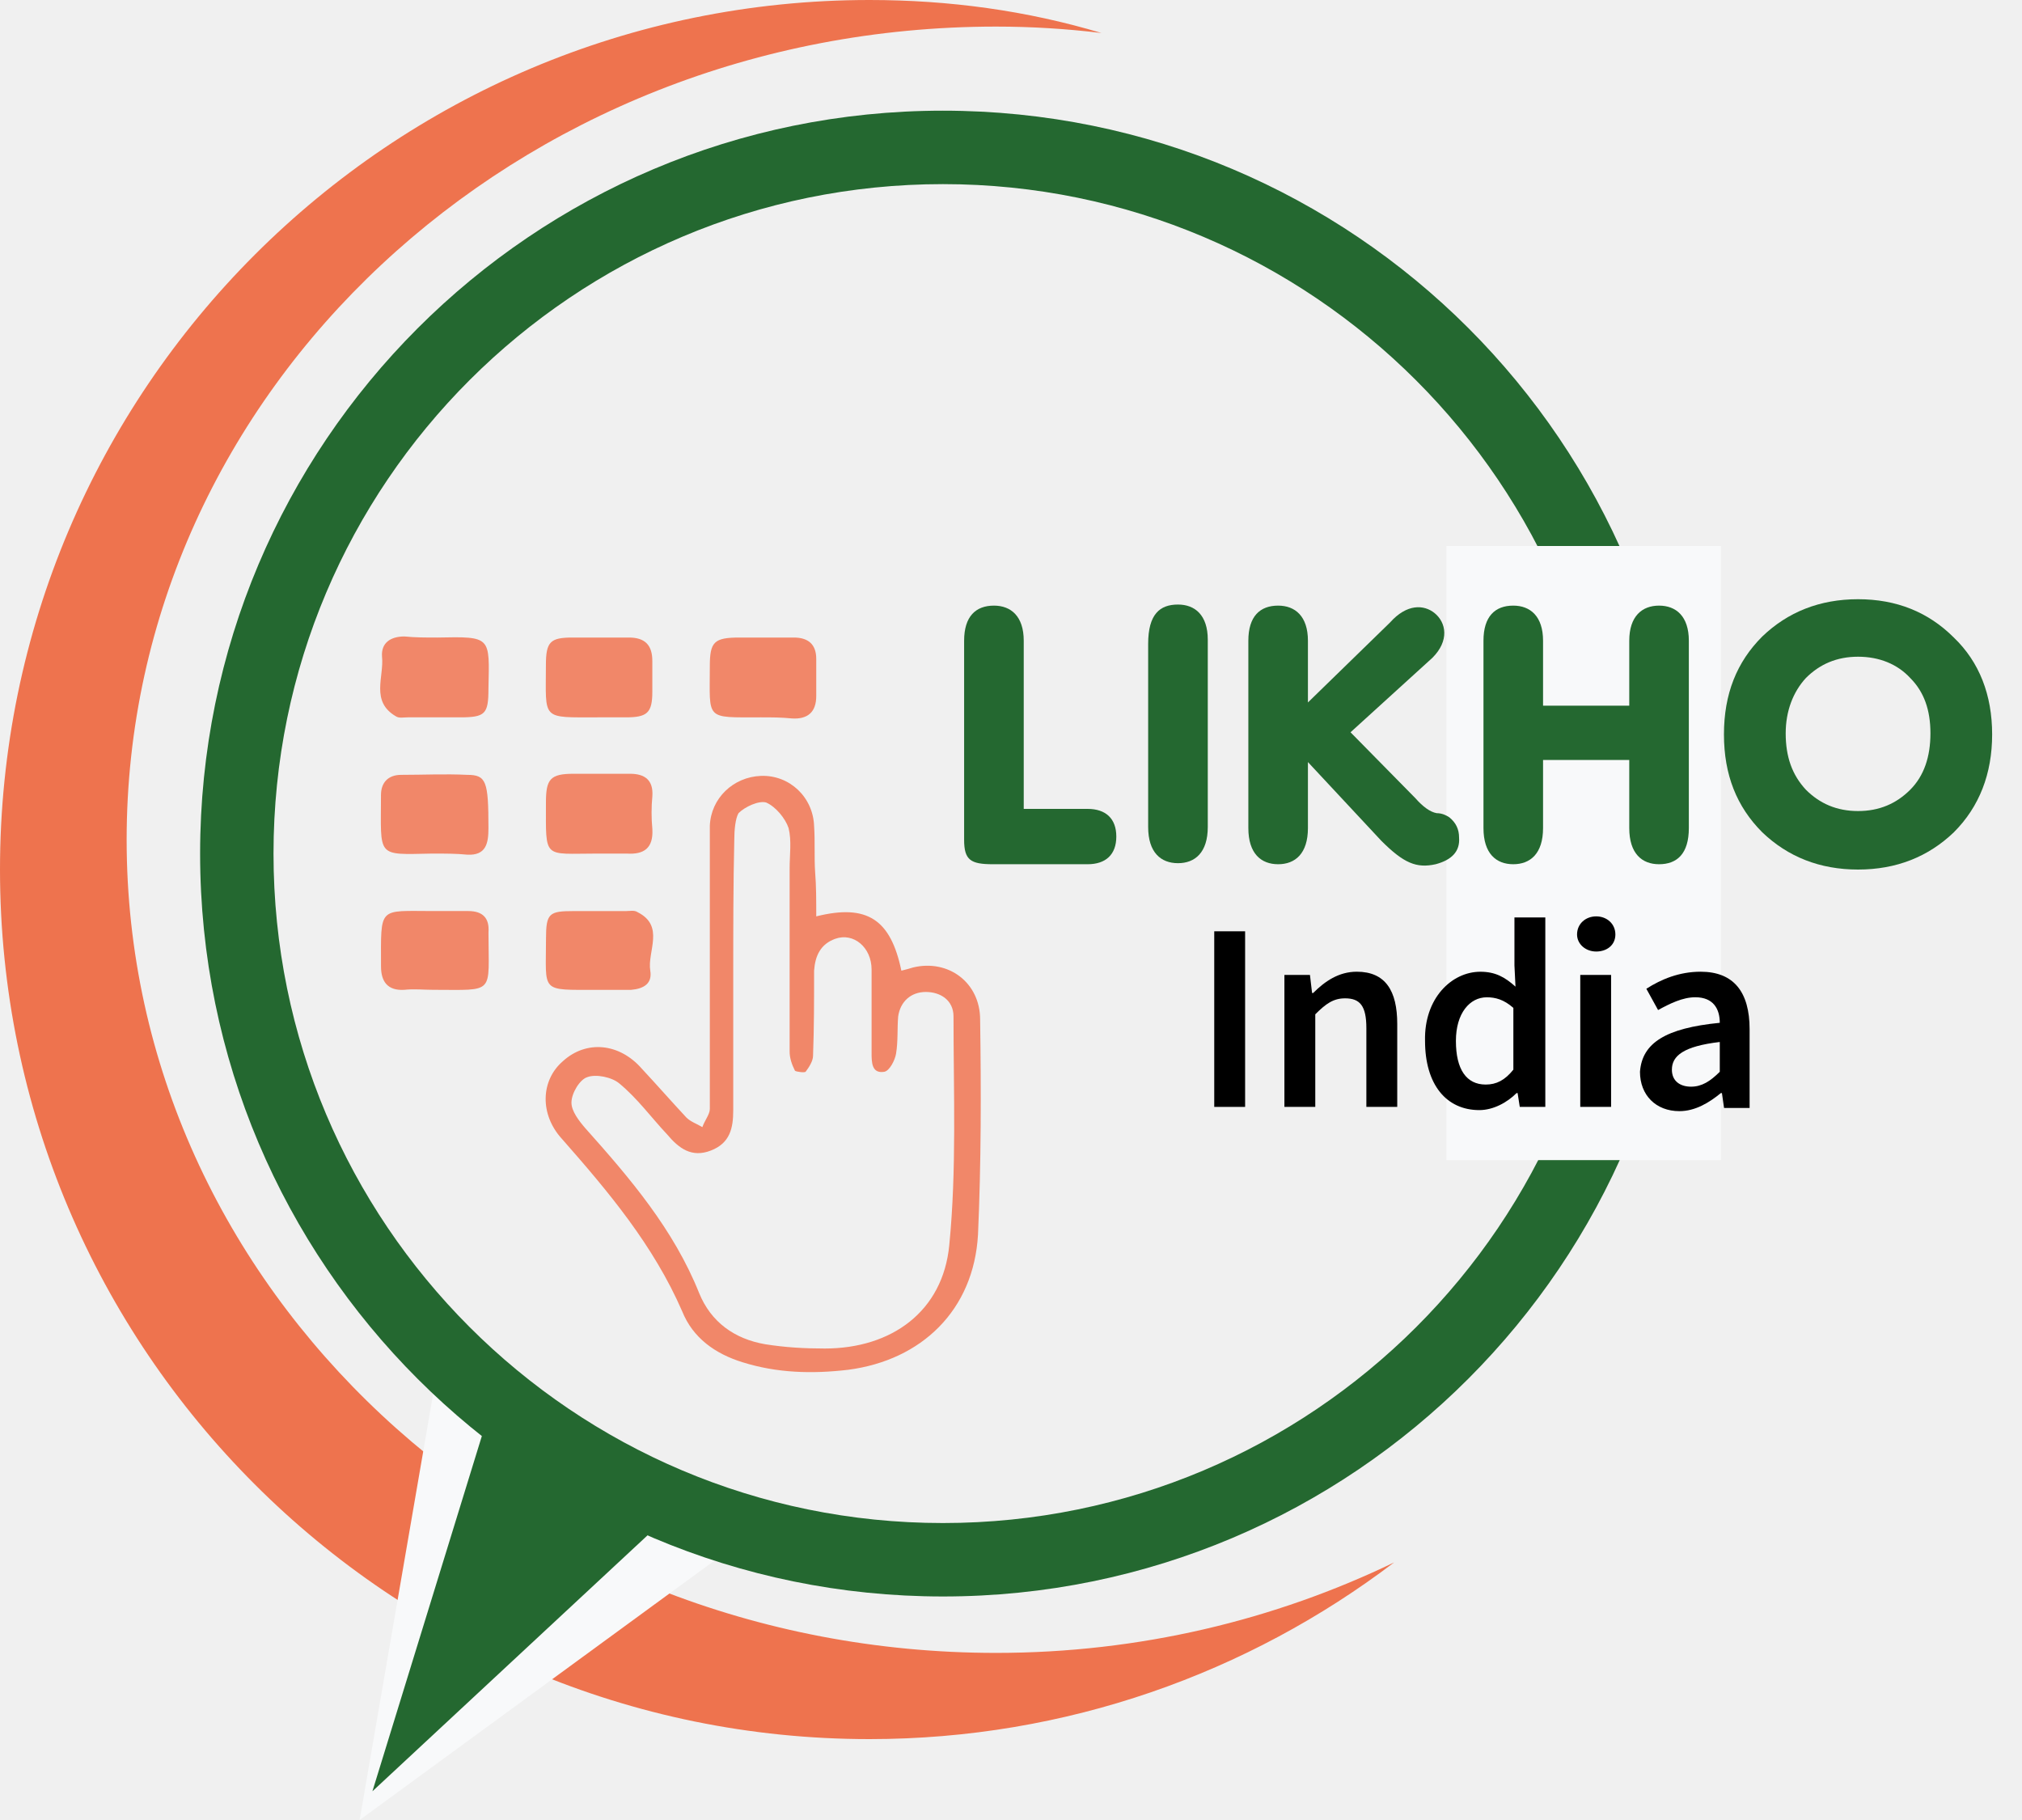
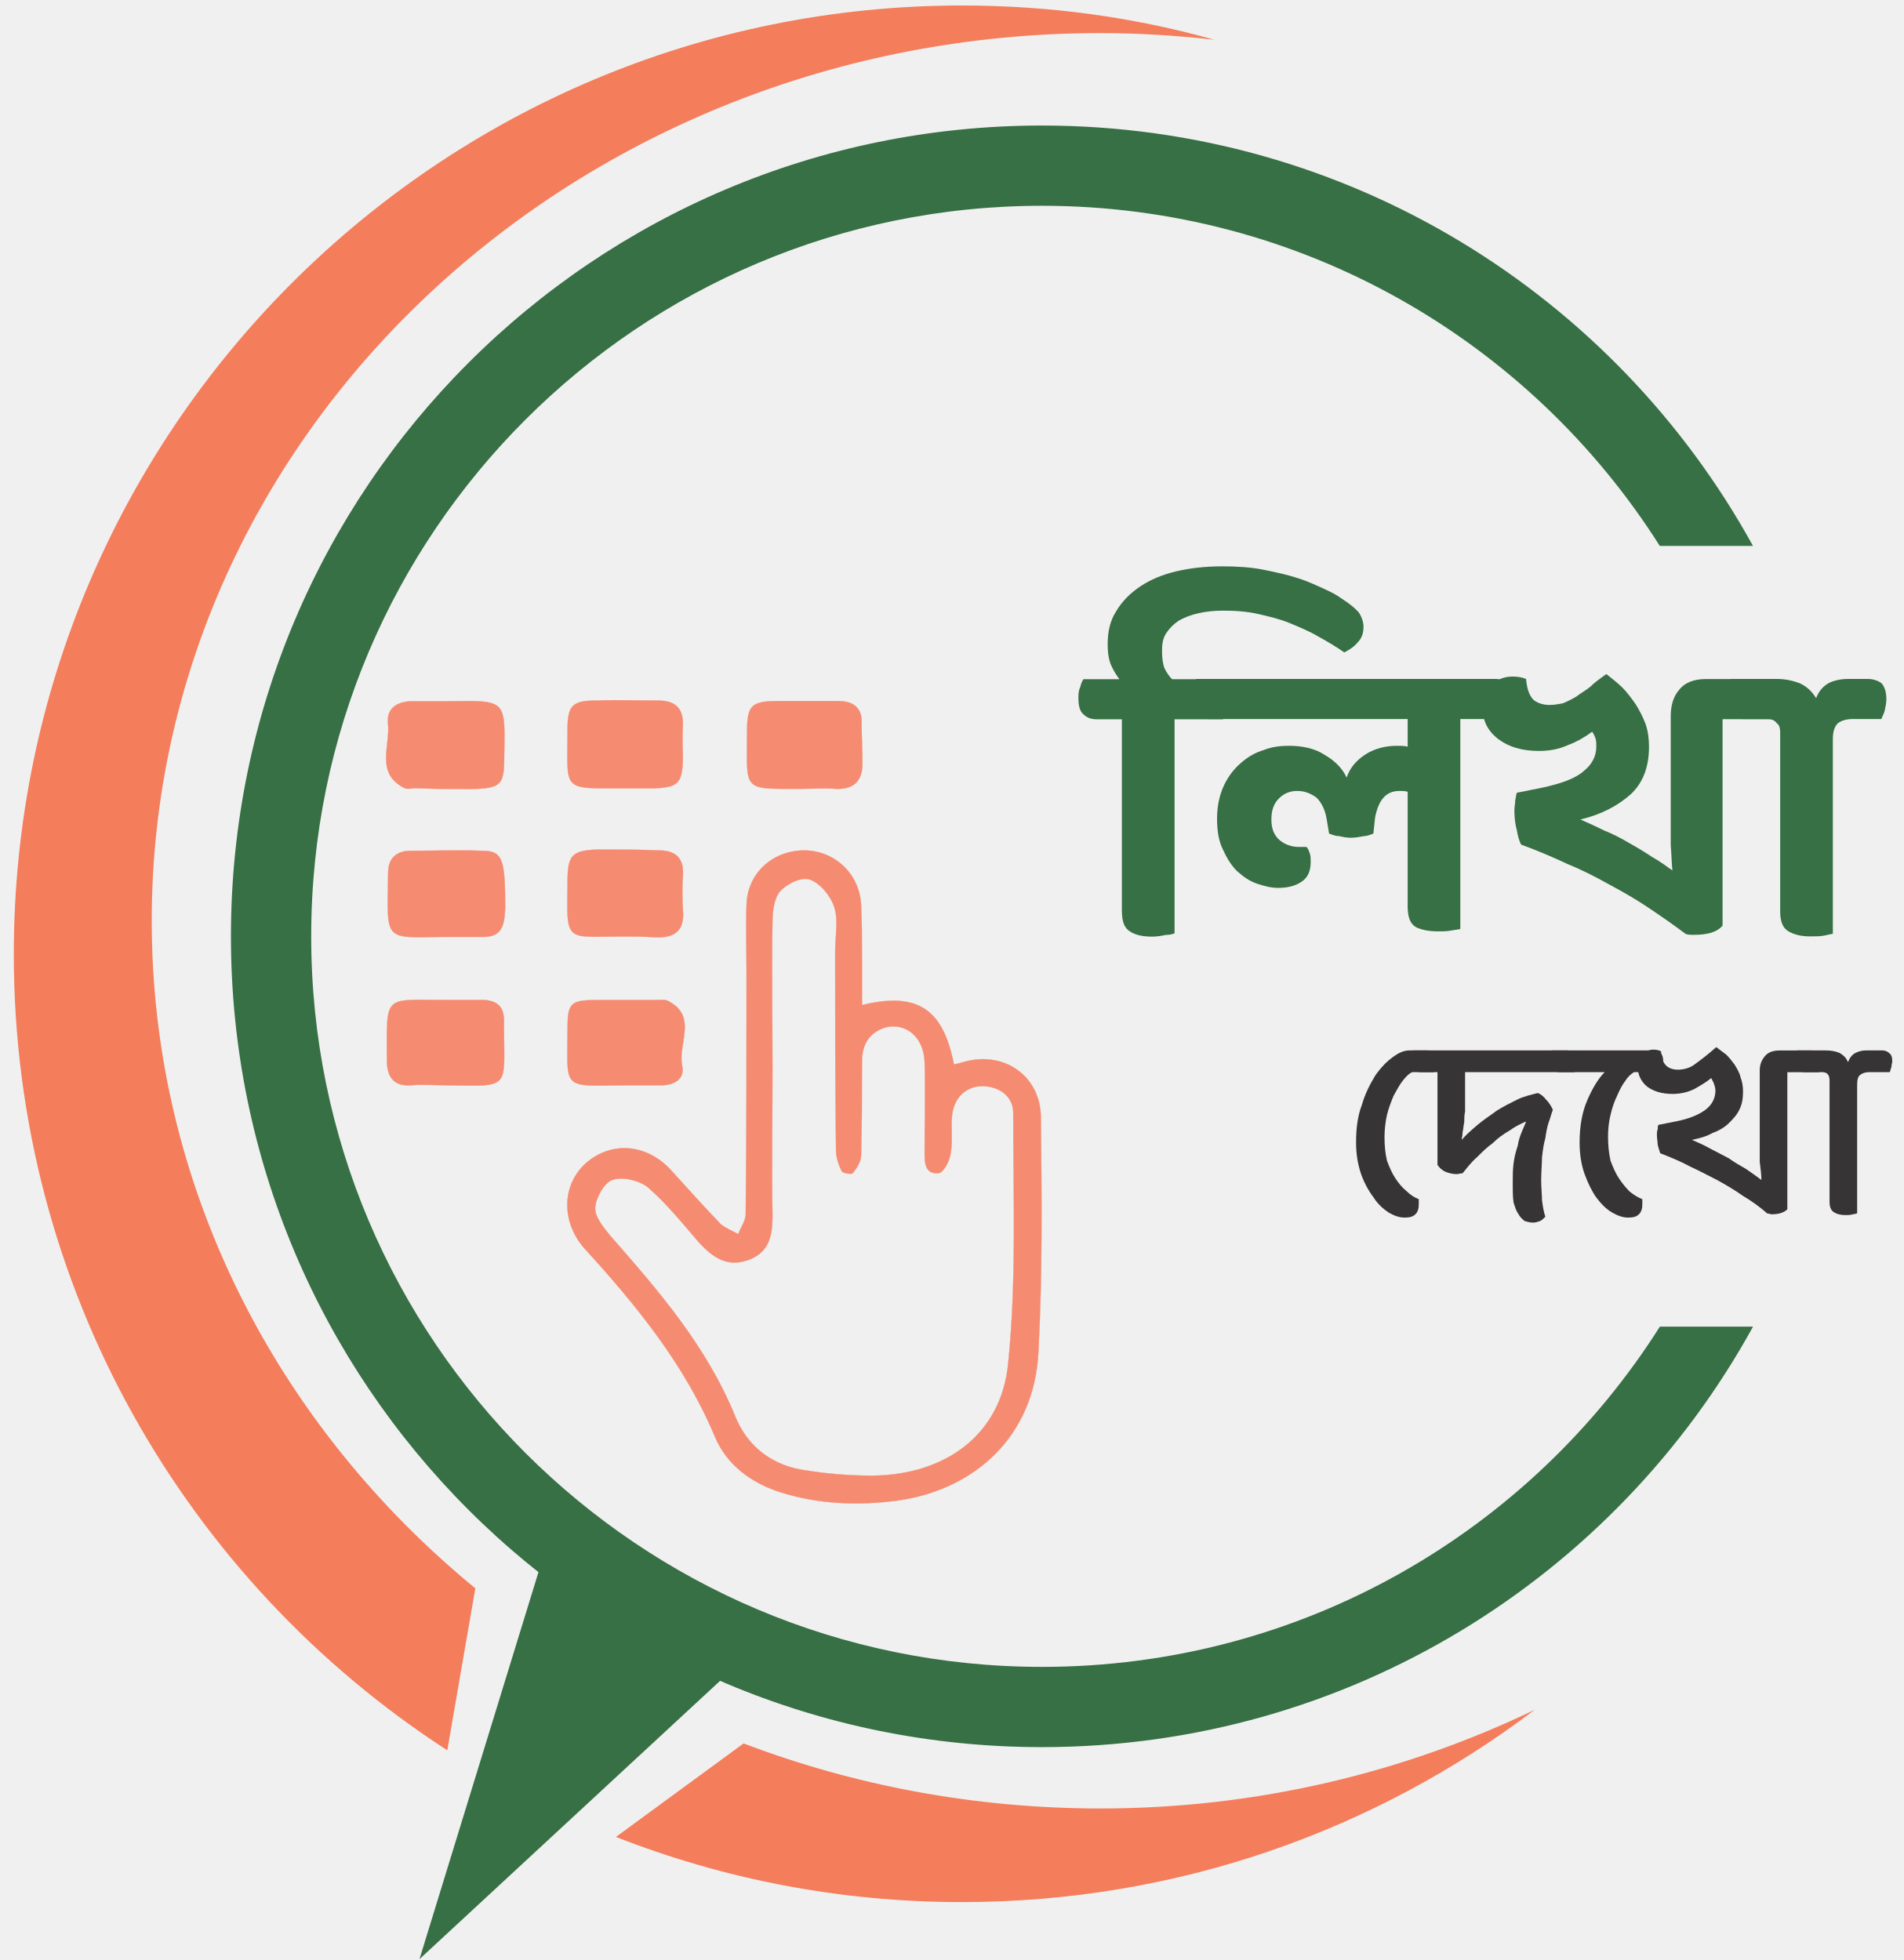
- <svg xmlns="http://www.w3.org/2000/svg" width="60" height="54" viewBox="0 0 60 54" fill="none">
-   <g clip-path="url(#clip0)">
-     <path fill-rule="evenodd" clip-rule="evenodd" d="M24.221 27.189C25.736 26.811 26.431 27.284 26.747 28.8C26.873 28.768 27 28.737 27.094 28.705C28.136 28.453 29.084 29.147 29.084 30.253C29.115 32.368 29.115 34.516 29.021 36.632C28.894 38.874 27.347 40.358 25.168 40.642C24.094 40.769 23.052 40.737 22.042 40.421C21.221 40.169 20.558 39.695 20.242 38.905C19.389 36.947 18.063 35.368 16.673 33.789C16.01 33.063 16.042 32.053 16.705 31.484C17.4 30.853 18.378 30.947 19.042 31.705C19.484 32.179 19.926 32.684 20.368 33.158C20.494 33.284 20.684 33.347 20.842 33.442C20.905 33.253 21.063 33.063 21.063 32.905C21.063 30.726 21.063 28.516 21.063 26.337C21.063 25.737 21.063 25.105 21.063 24.505C21.094 23.684 21.758 23.053 22.578 23.021C23.431 22.989 24.126 23.653 24.157 24.505C24.189 24.979 24.157 25.421 24.189 25.895C24.221 26.274 24.221 26.716 24.221 27.189ZM21.758 28.958C21.758 30.284 21.758 31.611 21.758 32.937C21.758 33.474 21.663 33.916 21.094 34.137C20.526 34.358 20.147 34.074 19.8 33.663C19.326 33.158 18.915 32.59 18.378 32.147C18.157 31.958 17.684 31.863 17.431 31.958C17.21 32.021 16.957 32.432 16.957 32.716C16.957 32.968 17.178 33.253 17.368 33.474C18.694 34.958 19.989 36.474 20.747 38.368C21.094 39.221 21.789 39.726 22.705 39.884C23.305 39.979 23.873 40.011 24.473 40.011C26.463 40.011 27.979 38.905 28.168 36.947C28.389 34.705 28.294 32.432 28.294 30.158C28.294 29.684 27.915 29.432 27.473 29.432C27.031 29.432 26.715 29.716 26.652 30.158C26.621 30.505 26.652 30.884 26.589 31.263C26.558 31.453 26.4 31.768 26.242 31.8C25.863 31.863 25.863 31.516 25.863 31.232C25.863 30.411 25.863 29.59 25.863 28.768C25.863 28.105 25.326 27.663 24.789 27.853C24.347 28.011 24.189 28.358 24.157 28.8C24.157 29.653 24.157 30.505 24.126 31.326C24.126 31.484 24 31.674 23.905 31.8C23.873 31.832 23.621 31.8 23.589 31.768C23.494 31.579 23.431 31.39 23.431 31.2C23.431 29.4 23.431 27.6 23.431 25.768C23.431 25.358 23.494 24.947 23.4 24.569C23.305 24.284 23.021 23.937 22.736 23.811C22.515 23.747 22.105 23.937 21.915 24.126C21.821 24.284 21.789 24.632 21.789 24.916C21.758 26.242 21.758 27.6 21.758 28.958Z" fill="#F18769" />
-     <path fill-rule="evenodd" clip-rule="evenodd" d="M12.979 18.916C14.589 18.884 14.526 18.884 14.494 20.432C14.494 21.189 14.4 21.284 13.642 21.284C13.136 21.284 12.6 21.284 12.094 21.284C11.968 21.284 11.842 21.316 11.747 21.253C10.989 20.811 11.4 20.084 11.336 19.484C11.305 19.074 11.589 18.884 12 18.884C12.316 18.916 12.631 18.916 12.979 18.916Z" fill="#F18769" />
-     <path fill-rule="evenodd" clip-rule="evenodd" d="M17.747 21.284C16.041 21.284 16.199 21.379 16.199 19.737C16.199 19.042 16.326 18.916 16.989 18.916C17.557 18.916 18.094 18.916 18.662 18.916C19.136 18.916 19.357 19.137 19.357 19.611C19.357 19.927 19.357 20.211 19.357 20.526C19.357 21.158 19.199 21.284 18.568 21.284C18.283 21.284 17.999 21.284 17.747 21.284Z" fill="#F18769" />
-     <path fill-rule="evenodd" clip-rule="evenodd" d="M22.578 21.284C20.905 21.284 21.063 21.379 21.063 19.769C21.063 19.042 21.189 18.916 21.947 18.916C22.484 18.916 23.02 18.916 23.557 18.916C23.968 18.916 24.221 19.105 24.221 19.548C24.221 19.927 24.221 20.274 24.221 20.653C24.221 21.127 23.968 21.348 23.494 21.316C23.178 21.284 22.894 21.284 22.578 21.284Z" fill="#F18769" />
-     <path fill-rule="evenodd" clip-rule="evenodd" d="M12.884 25.326C12.852 25.326 12.852 25.326 12.82 25.326C11.147 25.358 11.305 25.453 11.305 23.59C11.305 23.211 11.526 22.99 11.905 22.99C12.568 22.99 13.2 22.958 13.863 22.99C14.431 22.99 14.494 23.179 14.494 24.569C14.494 25.011 14.431 25.39 13.863 25.358C13.547 25.326 13.2 25.326 12.884 25.326Z" fill="#F18769" />
-     <path fill-rule="evenodd" clip-rule="evenodd" d="M12.853 29.368C12.569 29.368 12.285 29.337 12 29.368C11.495 29.4 11.306 29.116 11.306 28.674C11.306 26.873 11.211 27.031 12.853 27.031C13.2 27.031 13.548 27.031 13.895 27.031C14.337 27.031 14.527 27.252 14.495 27.663C14.495 29.526 14.716 29.368 12.853 29.368Z" fill="#F18769" />
-     <path fill-rule="evenodd" clip-rule="evenodd" d="M17.716 25.326C16.105 25.326 16.2 25.516 16.2 23.811C16.2 23.116 16.327 22.958 17.021 22.958C17.59 22.958 18.127 22.958 18.695 22.958C19.137 22.958 19.39 23.148 19.358 23.621C19.327 23.937 19.327 24.284 19.358 24.6C19.39 25.169 19.105 25.358 18.6 25.326C18.316 25.326 18 25.326 17.716 25.326Z" fill="#F18769" />
-     <path fill-rule="evenodd" clip-rule="evenodd" d="M17.717 29.369C16.012 29.369 16.202 29.463 16.202 27.853C16.202 27.095 16.296 27.032 17.023 27.032C17.528 27.032 18.065 27.032 18.57 27.032C18.696 27.032 18.823 27 18.917 27.063C19.738 27.474 19.202 28.232 19.296 28.8C19.36 29.179 19.107 29.337 18.728 29.369C18.412 29.369 18.065 29.369 17.717 29.369Z" fill="#F18769" />
-     <path d="M29.558 49.042C15.316 49.042 3.758 38.242 3.758 24.916C3.758 11.589 15.316 0.789 29.558 0.789C30.6 0.789 31.642 0.853 32.684 0.979C30.474 0.316 28.168 0 25.8 0C11.558 0 0 11.558 0 25.8C0 40.042 11.558 51.6 25.8 51.6C31.642 51.6 37.042 49.642 41.368 46.358C37.832 48.063 33.821 49.042 29.558 49.042Z" fill="#EE734E" />
-     <path d="M12.851 41.369L21.472 46.105L10.672 54L12.851 41.369Z" fill="#F8F9FA" />
-     <path d="M27.98 3.284C15.79 3.284 5.938 13.168 5.938 25.326C5.938 37.516 15.822 47.368 27.98 47.368C40.169 47.368 50.022 37.484 50.022 25.326C50.022 13.137 40.169 3.284 27.98 3.284ZM27.98 45.189C16.99 45.189 8.116 36.284 8.116 25.326C8.116 14.337 17.022 5.463 27.98 5.463C38.938 5.463 47.843 14.368 47.843 25.326C47.843 36.316 38.938 45.189 27.98 45.189Z" fill="#246830" />
-     <path d="M14.651 41.463L11.051 53.148L20.556 44.306L14.651 41.463Z" fill="#246830" />
-     <path d="M51.065 16.2H42.918V34.421H51.065V16.2Z" fill="#F8F9FA" />
-     <path d="M36.031 27.632H36.947V32.842H36.031V27.632Z" fill="black" />
-     <path d="M38.113 28.926H38.871L38.934 29.463H38.966C39.313 29.116 39.724 28.831 40.261 28.831C41.113 28.831 41.461 29.4 41.461 30.379V32.842H40.545V30.505C40.545 29.842 40.355 29.621 39.913 29.621C39.566 29.621 39.345 29.779 39.029 30.095V32.842H38.113V28.926Z" fill="black" />
-     <path d="M43.928 28.832C44.37 28.832 44.654 28.99 44.97 29.274L44.939 28.642V27.221H45.855V32.842H45.097L45.033 32.432H45.002C44.718 32.716 44.307 32.937 43.897 32.937C42.918 32.937 42.286 32.179 42.286 30.884C42.255 29.621 43.075 28.832 43.928 28.832ZM44.086 32.179C44.402 32.179 44.654 32.053 44.907 31.737V29.905C44.623 29.653 44.37 29.59 44.118 29.59C43.612 29.59 43.202 30.063 43.202 30.884C43.202 31.737 43.518 32.179 44.086 32.179Z" fill="black" />
-     <path d="M46.797 27.726C46.797 27.41 47.05 27.189 47.365 27.189C47.681 27.189 47.934 27.41 47.934 27.726C47.934 28.042 47.681 28.232 47.365 28.232C47.05 28.232 46.797 28.011 46.797 27.726ZM46.892 28.926H47.807V32.842H46.892V28.926Z" fill="black" />
-     <path d="M51.032 30.347C51.032 29.937 50.843 29.589 50.306 29.589C49.927 29.589 49.548 29.779 49.201 29.968L48.853 29.337C49.296 29.053 49.833 28.831 50.464 28.831C51.443 28.831 51.917 29.431 51.917 30.537V32.874H51.159L51.096 32.432H51.064C50.717 32.716 50.306 32.968 49.833 32.968C49.138 32.968 48.664 32.495 48.664 31.8C48.727 30.947 49.422 30.505 51.032 30.347ZM50.18 32.242C50.496 32.242 50.748 32.084 51.032 31.8V30.916C49.959 31.042 49.611 31.326 49.611 31.737C49.611 32.084 49.864 32.242 50.18 32.242Z" fill="black" />
-     <path d="M55.135 25.8C53.998 25.8 53.051 25.421 52.293 24.695C51.535 23.937 51.156 22.99 51.156 21.79C51.156 20.59 51.535 19.642 52.293 18.885C53.051 18.158 53.998 17.779 55.135 17.779C56.272 17.779 57.219 18.158 57.977 18.916C58.735 19.642 59.114 20.621 59.114 21.79C59.114 22.958 58.735 23.937 57.977 24.695C57.219 25.421 56.272 25.8 55.135 25.8ZM55.135 24.064C55.767 24.064 56.272 23.843 56.683 23.432C57.093 23.021 57.283 22.453 57.283 21.758C57.283 21.064 57.093 20.527 56.683 20.116C56.304 19.706 55.767 19.485 55.135 19.485C54.504 19.485 53.998 19.706 53.588 20.116C53.209 20.527 52.988 21.095 52.988 21.758C52.988 22.453 53.177 22.99 53.588 23.432C53.998 23.843 54.504 24.064 55.135 24.064Z" fill="#246830" />
-     <path d="M30.378 24H32.273C32.809 24 33.125 24.285 33.125 24.821C33.125 25.358 32.809 25.642 32.273 25.642H29.462C28.799 25.642 28.609 25.516 28.609 24.916V19.011C28.609 18.285 28.957 17.969 29.494 17.969C29.999 17.969 30.378 18.285 30.378 19.011V24Z" fill="#246830" />
-     <path d="M34.955 17.937C35.46 17.937 35.839 18.253 35.839 18.979V24.537C35.839 25.295 35.46 25.611 34.955 25.611C34.449 25.611 34.07 25.295 34.07 24.537V19.105C34.07 18.221 34.418 17.937 34.955 17.937Z" fill="#246830" />
-     <path d="M38.811 22.611V24.569C38.811 25.327 38.432 25.642 37.927 25.642C37.422 25.642 37.043 25.327 37.043 24.569V19.011C37.043 18.285 37.39 17.969 37.927 17.969C38.432 17.969 38.811 18.285 38.811 19.011V20.842L41.243 18.474C41.748 17.906 42.254 17.937 42.569 18.19C42.917 18.474 43.011 19.011 42.506 19.516L40.075 21.727L42.001 23.684C42.222 23.937 42.443 24.095 42.632 24.127C42.79 24.127 42.917 24.19 43.011 24.253C43.201 24.411 43.296 24.6 43.296 24.853C43.327 25.264 43.075 25.516 42.601 25.642C42.032 25.769 41.654 25.611 40.99 24.948L38.811 22.611Z" fill="#246830" />
-     <path d="M45.788 22.548V24.569C45.788 25.327 45.409 25.642 44.904 25.642C44.398 25.642 44.02 25.327 44.02 24.569V19.011C44.02 18.285 44.367 17.969 44.904 17.969C45.409 17.969 45.788 18.285 45.788 19.011V20.937H48.346V19.011C48.346 18.285 48.725 17.969 49.23 17.969C49.735 17.969 50.114 18.285 50.114 19.011V24.569C50.114 25.327 49.767 25.642 49.23 25.642C48.725 25.642 48.346 25.327 48.346 24.569V22.548H45.788Z" fill="#246830" />
-   </g>
-   <defs>
-     <clipPath id="clip0">
-       <rect width="59.147" height="54" fill="white" />
-     </clipPath>
-   </defs>
+ <svg xmlns="http://www.w3.org/2000/svg" width="100" height="103" viewBox="0 0 100 103" fill="none">
+   <path fill-rule="evenodd" clip-rule="evenodd" d="M40.585 56.2C40.585 58.748 40.541 61.34 40.585 63.887C40.585 64.941 40.409 65.82 39.311 66.215C38.213 66.611 37.466 66.083 36.763 65.337C35.885 64.326 35.05 63.272 34.04 62.394C33.6 62.042 32.722 61.823 32.195 61.998C31.756 62.13 31.316 62.921 31.272 63.448C31.228 63.931 31.712 64.502 32.063 64.941C34.611 67.841 37.114 70.74 38.608 74.385C39.267 76.055 40.629 77.065 42.429 77.284C43.528 77.46 44.714 77.548 45.856 77.548C49.677 77.504 52.62 75.396 52.972 71.618C53.411 67.269 53.235 62.877 53.235 58.484C53.235 57.606 52.489 57.079 51.61 57.079C50.775 57.079 50.16 57.65 50.029 58.528C49.941 59.187 50.073 59.934 49.941 60.637C49.897 60.988 49.589 61.603 49.326 61.647C48.579 61.735 48.579 61.076 48.579 60.549C48.579 58.968 48.623 57.386 48.579 55.805C48.535 54.487 47.569 53.696 46.471 54.004C45.592 54.311 45.285 54.97 45.285 55.805C45.285 57.474 45.285 59.099 45.241 60.724C45.241 61.032 45.021 61.383 44.801 61.647C44.758 61.735 44.274 61.647 44.23 61.559C44.055 61.208 43.923 60.812 43.923 60.461C43.879 56.947 43.879 53.477 43.879 50.007C43.879 49.216 44.055 48.381 43.835 47.678C43.659 47.108 43.088 46.405 42.561 46.229C42.122 46.053 41.331 46.449 40.98 46.844C40.672 47.195 40.585 47.898 40.585 48.425C40.541 51.017 40.585 53.608 40.585 56.2ZM45.285 52.818C48.184 52.115 49.545 52.993 50.117 55.937C50.38 55.893 50.6 55.805 50.819 55.761C52.84 55.278 54.685 56.596 54.685 58.748C54.729 62.877 54.773 67.006 54.553 71.091C54.333 75.396 51.303 78.295 47.086 78.866C45.021 79.129 43.001 79.042 41.024 78.427C39.486 77.943 38.169 76.977 37.554 75.484C35.972 71.706 33.425 68.587 30.701 65.6C29.471 64.195 29.515 62.262 30.789 61.12C32.151 59.934 34.04 60.109 35.313 61.559C36.148 62.481 36.983 63.404 37.861 64.326C38.125 64.546 38.476 64.678 38.784 64.853C38.915 64.502 39.179 64.151 39.179 63.799C39.223 59.582 39.223 55.322 39.223 51.105C39.223 49.919 39.179 48.733 39.223 47.547C39.267 45.922 40.541 44.736 42.166 44.692C43.791 44.648 45.153 45.878 45.241 47.547C45.285 48.425 45.285 49.304 45.285 50.182C45.285 51.061 45.285 51.895 45.285 52.818Z" fill="#F58B71" />
+   <path fill-rule="evenodd" clip-rule="evenodd" d="M40.585 56.2C40.585 58.748 40.541 61.34 40.585 63.887C40.585 64.941 40.409 65.82 39.311 66.215C38.213 66.611 37.466 66.083 36.763 65.337C35.885 64.326 35.05 63.272 34.04 62.394C33.6 62.042 32.722 61.823 32.195 61.998C31.756 62.13 31.316 62.921 31.272 63.448C31.228 63.931 31.712 64.502 32.063 64.941C34.611 67.841 37.114 70.74 38.608 74.385C39.267 76.055 40.629 77.065 42.429 77.284C43.528 77.46 44.714 77.548 45.856 77.548C49.677 77.504 52.62 75.396 52.972 71.618C53.411 67.269 53.235 62.877 53.235 58.484C53.235 57.606 52.489 57.079 51.61 57.079C50.775 57.079 50.16 57.65 50.029 58.528C49.941 59.187 50.073 59.934 49.941 60.637C49.897 60.988 49.589 61.603 49.326 61.647C48.579 61.735 48.579 61.076 48.579 60.549C48.579 58.968 48.623 57.386 48.579 55.805C48.535 54.487 47.569 53.696 46.471 54.004C45.592 54.311 45.285 54.97 45.285 55.805C45.285 57.474 45.285 59.099 45.241 60.724C45.241 61.032 45.021 61.383 44.801 61.647C44.758 61.735 44.274 61.647 44.23 61.559C44.055 61.208 43.923 60.812 43.923 60.461C43.879 56.947 43.879 53.477 43.879 50.007C43.879 49.216 44.055 48.381 43.835 47.678C43.659 47.108 43.088 46.405 42.561 46.229C42.122 46.053 41.331 46.449 40.98 46.844C40.672 47.195 40.585 47.898 40.585 48.425C40.541 51.017 40.585 53.608 40.585 56.2ZM45.285 52.818C48.184 52.115 49.545 52.993 50.117 55.937C50.38 55.893 50.6 55.805 50.819 55.761C52.84 55.278 54.685 56.596 54.685 58.748C54.729 62.877 54.773 67.006 54.553 71.091C54.333 75.396 51.303 78.295 47.086 78.866C45.021 79.129 43.001 79.042 41.024 78.427C39.486 77.943 38.169 76.977 37.554 75.484C35.972 71.706 33.425 68.587 30.701 65.6C29.471 64.195 29.515 62.262 30.789 61.12C32.151 59.934 34.04 60.109 35.313 61.559C36.148 62.481 36.983 63.404 37.861 64.326C38.125 64.546 38.476 64.678 38.784 64.853C38.915 64.502 39.179 64.151 39.179 63.799C39.223 59.582 39.223 55.322 39.223 51.105C39.223 49.919 39.179 48.733 39.223 47.547C39.267 45.922 40.541 44.736 42.166 44.692C43.791 44.648 45.153 45.878 45.241 47.547C45.285 48.425 45.285 49.304 45.285 50.182C45.285 51.061 45.285 51.895 45.285 52.818Z" stroke="#F58B71" stroke-width="0.014" />
+   <path fill-rule="evenodd" clip-rule="evenodd" d="M23.547 36.851C26.665 36.807 26.534 36.764 26.49 39.794C26.49 41.244 26.314 41.42 24.82 41.464C23.854 41.464 22.844 41.464 21.834 41.42C21.614 41.42 21.35 41.508 21.175 41.376C19.725 40.585 20.516 39.179 20.384 37.993C20.296 37.203 20.911 36.851 21.658 36.851C22.317 36.851 22.932 36.851 23.547 36.851Z" fill="#F58B71" />
+   <path fill-rule="evenodd" clip-rule="evenodd" d="M23.547 36.851C26.665 36.807 26.534 36.764 26.49 39.794C26.49 41.244 26.314 41.42 24.82 41.464C23.854 41.464 22.844 41.464 21.834 41.42C21.614 41.42 21.35 41.508 21.175 41.376C19.725 40.585 20.516 39.179 20.384 37.993C20.296 37.203 20.911 36.851 21.658 36.851C22.317 36.851 22.932 36.851 23.547 36.851Z" stroke="#F58B71" stroke-width="0.014" />
+   <path fill-rule="evenodd" clip-rule="evenodd" d="M32.76 41.428C29.465 41.428 29.817 41.603 29.817 38.397C29.817 37.079 30.036 36.815 31.354 36.815C32.408 36.772 33.506 36.815 34.56 36.815C35.483 36.815 35.922 37.211 35.878 38.177C35.834 38.748 35.878 39.363 35.878 39.934C35.834 41.164 35.615 41.384 34.341 41.428C33.814 41.428 33.287 41.428 32.76 41.428Z" fill="#F58B71" />
+   <path fill-rule="evenodd" clip-rule="evenodd" d="M32.76 41.428C29.465 41.428 29.817 41.603 29.817 38.397C29.817 37.079 30.036 36.815 31.354 36.815C32.408 36.772 33.506 36.815 34.56 36.815C35.483 36.815 35.922 37.211 35.878 38.177C35.834 38.748 35.878 39.363 35.878 39.934C35.834 41.164 35.615 41.384 34.341 41.428C33.814 41.428 33.287 41.428 32.76 41.428Z" stroke="#F58B71" stroke-width="0.014" />
+   <path fill-rule="evenodd" clip-rule="evenodd" d="M42.149 41.453C38.943 41.453 39.25 41.629 39.25 38.466C39.25 37.06 39.47 36.841 40.919 36.841C41.974 36.841 42.984 36.841 44.038 36.841C44.829 36.841 45.312 37.192 45.268 38.027C45.268 38.73 45.312 39.432 45.312 40.135C45.312 41.058 44.829 41.497 43.906 41.453C43.335 41.409 42.72 41.453 42.149 41.453Z" fill="#F58B71" />
+   <path fill-rule="evenodd" clip-rule="evenodd" d="M42.149 41.453C38.943 41.453 39.25 41.629 39.25 38.466C39.25 37.06 39.47 36.841 40.919 36.841C41.974 36.841 42.984 36.841 44.038 36.841C44.829 36.841 45.312 37.192 45.268 38.027C45.268 38.73 45.312 39.432 45.312 40.135C45.312 41.058 44.829 41.497 43.906 41.453C43.335 41.409 42.72 41.453 42.149 41.453Z" stroke="#F58B71" stroke-width="0.014" />
+   <path fill-rule="evenodd" clip-rule="evenodd" d="M23.424 49.234H23.292C20.085 49.278 20.349 49.498 20.393 45.852C20.393 45.149 20.788 44.71 21.579 44.71C22.809 44.71 24.082 44.666 25.312 44.71C26.41 44.71 26.542 45.105 26.542 47.741C26.498 48.575 26.41 49.278 25.312 49.234C24.654 49.234 24.039 49.234 23.424 49.234Z" fill="#F58B71" />
+   <path fill-rule="evenodd" clip-rule="evenodd" d="M23.424 49.234H23.292C20.085 49.278 20.349 49.498 20.393 45.852C20.393 45.149 20.788 44.71 21.579 44.71C22.809 44.71 24.082 44.666 25.312 44.71C26.41 44.71 26.542 45.105 26.542 47.741C26.498 48.575 26.41 49.278 25.312 49.234C24.654 49.234 24.039 49.234 23.424 49.234Z" stroke="#F58B71" stroke-width="0.014" />
+   <path fill-rule="evenodd" clip-rule="evenodd" d="M23.314 57.028C22.787 57.028 22.216 56.984 21.645 57.028C20.679 57.116 20.327 56.589 20.327 55.711C20.327 52.24 20.108 52.548 23.314 52.548C23.973 52.548 24.632 52.548 25.291 52.548C26.169 52.548 26.521 52.943 26.477 53.778C26.477 57.336 26.916 57.072 23.314 57.028Z" fill="#F58B71" />
+   <path fill-rule="evenodd" clip-rule="evenodd" d="M23.314 57.028C22.787 57.028 22.216 56.984 21.645 57.028C20.679 57.116 20.327 56.589 20.327 55.711C20.327 52.24 20.108 52.548 23.314 52.548C23.973 52.548 24.632 52.548 25.291 52.548C26.169 52.548 26.521 52.943 26.477 53.778C26.477 57.336 26.916 57.072 23.314 57.028Z" stroke="#F58B71" stroke-width="0.014" />
+   <path fill-rule="evenodd" clip-rule="evenodd" d="M32.763 49.214C29.644 49.214 29.776 49.609 29.82 46.315C29.82 44.953 30.04 44.689 31.401 44.645C32.456 44.645 33.51 44.645 34.608 44.689C35.443 44.689 35.926 45.041 35.882 45.963C35.838 46.578 35.838 47.193 35.882 47.852C35.97 48.906 35.443 49.302 34.432 49.258C33.861 49.214 33.29 49.214 32.763 49.214Z" fill="#F58B71" />
+   <path fill-rule="evenodd" clip-rule="evenodd" d="M32.763 49.214C29.644 49.214 29.776 49.609 29.82 46.315C29.82 44.953 30.04 44.689 31.401 44.645C32.456 44.645 33.51 44.645 34.608 44.689C35.443 44.689 35.926 45.041 35.882 45.963C35.838 46.578 35.838 47.193 35.882 47.852C35.97 48.906 35.443 49.302 34.432 49.258C33.861 49.214 33.29 49.214 32.763 49.214Z" stroke="#F58B71" stroke-width="0.014" />
+   <path fill-rule="evenodd" clip-rule="evenodd" d="M32.76 57.032C29.465 57.076 29.817 57.252 29.817 54.133C29.817 52.684 29.948 52.552 31.442 52.552C32.408 52.552 33.418 52.552 34.429 52.552C34.648 52.552 34.912 52.508 35.088 52.596C36.669 53.387 35.615 54.836 35.834 55.978C36.01 56.681 35.439 57.032 34.736 57.032C34.077 57.032 33.418 57.032 32.76 57.032Z" fill="#F58B71" />
+   <path fill-rule="evenodd" clip-rule="evenodd" d="M32.76 57.032C29.465 57.076 29.817 57.252 29.817 54.133C29.817 52.684 29.948 52.552 31.442 52.552C32.408 52.552 33.418 52.552 34.429 52.552C34.648 52.552 34.912 52.508 35.088 52.596C36.669 53.387 35.615 54.836 35.834 55.978C36.01 56.681 35.439 57.032 34.736 57.032C34.077 57.032 33.418 57.032 32.76 57.032Z" stroke="#F58B71" stroke-width="0.014" />
+   <path fill-rule="evenodd" clip-rule="evenodd" d="M39.067 91.619C44.858 93.823 51.191 95.037 57.828 95.037C66.042 95.037 73.773 93.148 80.626 89.854C72.28 96.179 61.869 99.957 50.536 99.957C44.123 99.957 37.992 98.743 32.36 96.533L39.067 91.619ZM24.973 83.469C14.551 74.916 7.972 62.364 7.972 48.388C7.972 22.647 30.287 1.739 57.828 1.739C59.849 1.739 61.869 1.87 63.802 2.09C59.585 0.904 55.149 0.289 50.536 0.289C23.039 0.289 0.725 22.603 0.725 50.145C0.725 67.678 9.797 83.104 23.5 91.981L24.973 83.469Z" fill="#F47D5C" />
+   <path d="M28.979 80.376L22.039 102.954L40.444 85.911L28.979 80.376Z" fill="#377044" />
+   <path fill-rule="evenodd" clip-rule="evenodd" d="M16.35 49.205C16.35 70.421 33.569 87.596 54.741 87.596C68.412 87.596 80.405 80.464 87.207 69.716H92.102C84.858 82.891 70.848 91.813 54.741 91.813C31.197 91.813 12.133 72.749 12.133 49.205C12.133 25.66 31.197 6.597 54.741 6.597C70.846 6.597 84.854 15.517 92.099 28.689H87.203C80.402 17.943 68.41 10.814 54.741 10.814C33.569 10.814 16.35 27.989 16.35 49.205Z" fill="#377044" />
+   <path d="M61.71 37.8V49.045C61.622 49.089 61.446 49.133 61.227 49.133C61.051 49.177 60.787 49.221 60.524 49.221C60.041 49.221 59.645 49.133 59.382 48.957C59.074 48.782 58.942 48.43 58.942 47.859V37.8H57.625C57.317 37.8 57.097 37.712 56.922 37.537C56.746 37.405 56.658 37.097 56.658 36.702C56.658 36.526 56.658 36.307 56.746 36.131C56.79 35.955 56.834 35.824 56.922 35.692H58.811C58.679 35.516 58.503 35.252 58.371 34.945C58.239 34.638 58.196 34.242 58.196 33.847C58.196 33.188 58.327 32.617 58.635 32.134C58.942 31.607 59.382 31.167 59.909 30.816C60.436 30.465 61.051 30.201 61.797 30.025C62.544 29.85 63.335 29.762 64.213 29.762C65.004 29.762 65.707 29.806 66.366 29.937C67.025 30.069 67.64 30.201 68.167 30.377C68.738 30.552 69.177 30.772 69.572 30.948C69.968 31.123 70.275 31.299 70.451 31.431C70.934 31.738 71.242 32.002 71.417 32.222C71.549 32.441 71.637 32.705 71.637 32.924C71.637 33.276 71.549 33.539 71.329 33.759C71.154 33.979 70.89 34.154 70.627 34.286C70.187 33.979 69.748 33.715 69.265 33.452C68.826 33.188 68.299 32.968 67.771 32.749C67.244 32.529 66.673 32.397 66.102 32.266C65.531 32.134 64.916 32.09 64.257 32.09C63.774 32.09 63.379 32.134 62.983 32.222C62.588 32.309 62.237 32.441 61.929 32.617C61.666 32.793 61.446 33.012 61.27 33.276C61.095 33.539 61.051 33.847 61.051 34.198C61.051 34.594 61.095 34.901 61.183 35.121C61.314 35.384 61.446 35.56 61.578 35.692H63.555C63.818 35.692 64.082 35.78 64.213 35.911C64.389 36.087 64.477 36.395 64.477 36.746C64.477 36.966 64.477 37.141 64.433 37.361C64.389 37.537 64.301 37.668 64.257 37.8H61.71Z" fill="#377044" />
+   <path d="M76.724 37.787V48.812C76.636 48.856 76.461 48.856 76.241 48.9C76.021 48.944 75.802 48.944 75.538 48.944C75.055 48.944 74.66 48.856 74.396 48.725C74.089 48.549 73.957 48.198 73.957 47.627V41.609C73.825 41.565 73.693 41.565 73.518 41.565C72.815 41.565 72.419 42.048 72.244 42.97L72.156 43.805C72.024 43.849 71.848 43.937 71.673 43.937C71.453 43.981 71.189 44.025 70.97 44.025C70.75 44.025 70.531 43.981 70.355 43.937C70.135 43.937 69.96 43.849 69.828 43.805L69.696 43.014C69.608 42.531 69.433 42.18 69.169 41.916C68.862 41.697 68.554 41.565 68.159 41.565C67.763 41.565 67.456 41.697 67.192 41.96C66.929 42.224 66.797 42.575 66.797 43.058C66.797 43.541 66.929 43.893 67.236 44.156C67.5 44.376 67.851 44.508 68.246 44.508C68.334 44.508 68.378 44.508 68.466 44.508C68.554 44.508 68.598 44.508 68.642 44.508C68.73 44.596 68.774 44.727 68.817 44.859C68.862 44.991 68.862 45.123 68.862 45.298C68.862 45.738 68.73 46.089 68.422 46.309C68.115 46.528 67.719 46.66 67.148 46.66C66.797 46.66 66.445 46.572 66.05 46.441C65.655 46.309 65.347 46.089 64.996 45.782C64.689 45.474 64.469 45.123 64.249 44.64C64.03 44.2 63.942 43.673 63.942 43.014C63.942 42.355 64.074 41.784 64.293 41.301C64.513 40.818 64.82 40.423 65.172 40.115C65.567 39.764 65.962 39.544 66.402 39.412C66.841 39.237 67.28 39.193 67.719 39.193C68.422 39.193 69.081 39.325 69.608 39.676C70.135 39.983 70.531 40.379 70.75 40.862C70.926 40.335 71.277 39.94 71.761 39.632C72.244 39.325 72.815 39.193 73.386 39.193C73.606 39.193 73.781 39.193 73.957 39.237V37.787H63.546C63.239 37.787 63.019 37.699 62.844 37.524C62.668 37.392 62.58 37.084 62.58 36.689C62.58 36.513 62.624 36.294 62.668 36.118C62.712 35.942 62.756 35.81 62.844 35.679H78.569C78.833 35.679 79.052 35.767 79.228 35.898C79.404 36.074 79.492 36.382 79.492 36.733C79.492 36.953 79.492 37.128 79.448 37.348C79.404 37.524 79.316 37.655 79.272 37.787H76.724Z" fill="#377044" />
+   <path d="M88.569 49.083C87.866 48.556 87.163 48.072 86.504 47.633C85.845 47.194 85.142 46.799 84.483 46.447C83.781 46.052 83.078 45.7 82.331 45.393C81.584 45.042 80.75 44.69 79.915 44.383C79.827 44.207 79.739 43.944 79.695 43.636C79.608 43.328 79.564 42.977 79.564 42.582C79.564 42.406 79.608 42.23 79.608 42.055C79.652 41.879 79.652 41.747 79.695 41.659L81.013 41.396C82.024 41.176 82.77 40.913 83.21 40.517C83.649 40.166 83.868 39.727 83.868 39.243C83.868 39.068 83.868 38.936 83.825 38.804C83.781 38.672 83.737 38.584 83.649 38.453C83.297 38.716 82.858 38.98 82.375 39.156C81.892 39.375 81.409 39.463 80.838 39.463C79.959 39.463 79.256 39.243 78.729 38.848C78.158 38.409 77.894 37.882 77.894 37.179C77.894 36.652 78.07 36.257 78.378 35.993C78.685 35.685 79.037 35.554 79.476 35.554C79.739 35.554 80.003 35.598 80.179 35.685C80.223 36.212 80.354 36.564 80.574 36.784C80.794 36.959 81.101 37.047 81.409 37.047C81.628 37.047 81.892 37.003 82.111 36.959C82.331 36.871 82.595 36.74 82.814 36.608C83.034 36.432 83.297 36.3 83.561 36.081C83.781 35.861 84.088 35.642 84.396 35.422C84.659 35.642 84.967 35.861 85.23 36.125C85.494 36.388 85.713 36.696 85.933 37.003C86.153 37.355 86.328 37.706 86.46 38.057C86.592 38.453 86.636 38.848 86.636 39.243C86.636 40.298 86.328 41.132 85.669 41.747C84.967 42.362 84.132 42.801 83.034 43.065C83.429 43.241 83.825 43.416 84.264 43.636C84.703 43.812 85.142 44.031 85.582 44.295C85.977 44.514 86.416 44.778 86.811 45.042C87.207 45.261 87.558 45.525 87.866 45.744C87.822 45.349 87.822 44.91 87.778 44.427C87.778 43.944 87.778 43.504 87.778 43.153V37.618C87.778 37.091 87.91 36.608 88.217 36.257C88.525 35.861 89.008 35.685 89.623 35.685H92.39C92.654 35.685 92.873 35.773 93.049 35.905C93.225 36.081 93.312 36.388 93.312 36.74C93.312 36.959 93.312 37.135 93.269 37.355C93.225 37.53 93.137 37.662 93.093 37.794H90.501V48.644C90.194 48.995 89.711 49.127 88.964 49.127C88.832 49.127 88.7 49.127 88.569 49.083Z" fill="#377044" />
+   <path d="M91.639 37.787C91.332 37.787 91.112 37.699 90.936 37.524C90.761 37.392 90.673 37.084 90.673 36.689C90.673 36.513 90.673 36.294 90.761 36.118C90.805 35.942 90.849 35.81 90.936 35.679H93.352C93.792 35.679 94.187 35.767 94.538 35.898C94.934 36.074 95.197 36.338 95.417 36.689C95.549 36.338 95.768 36.074 96.076 35.898C96.339 35.767 96.691 35.679 97.086 35.679H98.14C98.404 35.679 98.667 35.767 98.843 35.898C99.019 36.074 99.107 36.382 99.107 36.733C99.107 36.953 99.063 37.128 99.019 37.348C98.975 37.524 98.887 37.655 98.843 37.787H97.306C96.998 37.787 96.735 37.875 96.559 38.007C96.383 38.182 96.295 38.446 96.295 38.841V49.076C96.207 49.076 96.076 49.12 95.856 49.164C95.636 49.208 95.373 49.208 95.109 49.208C94.626 49.208 94.275 49.12 93.967 48.944C93.66 48.769 93.528 48.417 93.528 47.89V38.49C93.528 38.27 93.484 38.095 93.352 38.007C93.264 37.875 93.089 37.787 92.913 37.787H91.639Z" fill="#377044" />
+   <path d="M74.189 56.342C74.013 56.43 73.882 56.562 73.706 56.782C73.53 57.001 73.398 57.265 73.223 57.572C73.091 57.88 72.959 58.231 72.871 58.583C72.784 58.978 72.74 59.373 72.74 59.769C72.74 60.208 72.784 60.647 72.871 60.998C73.003 61.35 73.135 61.657 73.311 61.921C73.486 62.184 73.662 62.404 73.882 62.58C74.101 62.799 74.321 62.931 74.54 63.019C74.54 63.063 74.54 63.107 74.54 63.151C74.54 63.195 74.54 63.239 74.54 63.282C74.54 63.502 74.497 63.678 74.365 63.81C74.233 63.941 74.057 63.985 73.794 63.985C73.53 63.985 73.267 63.898 72.959 63.722C72.696 63.546 72.388 63.282 72.168 62.931C71.905 62.58 71.685 62.184 71.51 61.701C71.334 61.174 71.246 60.647 71.246 60.032C71.246 59.285 71.334 58.626 71.554 58.055C71.729 57.44 71.993 56.957 72.256 56.518C72.564 56.079 72.871 55.771 73.179 55.552C73.53 55.288 73.794 55.2 74.057 55.2H74.98C75.287 55.2 75.463 55.376 75.463 55.771C75.463 55.859 75.463 55.947 75.419 56.079C75.419 56.167 75.375 56.254 75.331 56.342H74.189Z" fill="#373435" />
+   <path d="M76.973 56.342V57.88C76.973 58.055 76.973 58.231 76.973 58.407C76.929 58.626 76.929 58.802 76.929 58.978C76.885 59.154 76.885 59.329 76.842 59.505C76.842 59.681 76.798 59.812 76.798 59.9C77.017 59.637 77.325 59.373 77.632 59.11C77.94 58.846 78.291 58.626 78.642 58.363C78.994 58.143 79.345 57.968 79.697 57.792C80.048 57.616 80.444 57.528 80.795 57.44C80.927 57.484 81.102 57.616 81.234 57.792C81.41 57.968 81.498 58.143 81.586 58.319C81.498 58.539 81.454 58.758 81.366 58.978C81.278 59.241 81.234 59.505 81.19 59.812C81.102 60.12 81.058 60.427 81.014 60.823C81.014 61.174 80.971 61.569 80.971 62.053C80.971 62.404 81.014 62.755 81.014 63.063C81.058 63.414 81.102 63.678 81.19 63.941C81.102 64.029 81.014 64.117 80.927 64.161C80.795 64.205 80.707 64.249 80.531 64.249C80.4 64.249 80.224 64.205 80.092 64.161C80.004 64.073 79.872 63.985 79.785 63.81C79.653 63.634 79.609 63.458 79.521 63.195C79.477 62.887 79.477 62.58 79.477 62.184C79.477 61.789 79.477 61.482 79.521 61.13C79.565 60.779 79.653 60.471 79.741 60.208C79.785 59.9 79.872 59.681 79.96 59.461C80.048 59.241 80.136 59.066 80.18 58.934C79.872 59.066 79.609 59.197 79.301 59.417C78.994 59.593 78.686 59.812 78.423 60.076C78.115 60.296 77.852 60.559 77.588 60.823C77.281 61.086 77.061 61.394 76.842 61.657C76.754 61.657 76.622 61.701 76.534 61.701C76.314 61.701 76.139 61.657 75.919 61.569C75.743 61.482 75.612 61.35 75.524 61.218V56.342H74.645C74.294 56.342 74.118 56.123 74.118 55.727C74.118 55.639 74.118 55.552 74.162 55.464C74.162 55.332 74.206 55.244 74.25 55.2H82.332C82.684 55.2 82.859 55.376 82.859 55.771C82.859 55.859 82.859 55.947 82.816 56.079C82.816 56.167 82.772 56.254 82.728 56.342H76.973Z" fill="#373435" />
+   <path d="M82.99 60.032C82.99 59.197 83.122 58.451 83.386 57.836C83.649 57.221 83.957 56.694 84.308 56.342H81.936C81.585 56.342 81.409 56.123 81.409 55.727C81.409 55.639 81.453 55.552 81.453 55.464C81.497 55.332 81.497 55.244 81.541 55.2H86.856C87.207 55.2 87.383 55.376 87.383 55.771C87.383 55.859 87.339 55.947 87.339 56.079C87.295 56.167 87.295 56.254 87.251 56.342H85.846C85.714 56.43 85.538 56.562 85.406 56.782C85.231 57.001 85.099 57.265 84.967 57.572C84.835 57.836 84.704 58.187 84.616 58.583C84.528 58.934 84.484 59.329 84.484 59.725C84.484 60.208 84.528 60.603 84.616 60.998C84.748 61.35 84.879 61.657 85.055 61.921C85.231 62.184 85.406 62.404 85.626 62.624C85.846 62.799 86.065 62.931 86.285 63.019C86.285 63.063 86.285 63.107 86.285 63.151C86.285 63.195 86.285 63.239 86.285 63.282C86.285 63.502 86.241 63.678 86.109 63.81C85.978 63.941 85.802 63.985 85.538 63.985C85.275 63.985 85.011 63.898 84.704 63.722C84.396 63.546 84.133 63.282 83.869 62.931C83.649 62.624 83.43 62.184 83.254 61.701C83.078 61.218 82.99 60.647 82.99 60.032Z" fill="#373435" />
+   <path d="M92.85 63.769C92.454 63.417 92.015 63.11 91.576 62.846C91.136 62.539 90.697 62.275 90.214 62.011C89.775 61.792 89.291 61.528 88.808 61.309C88.325 61.045 87.798 60.826 87.227 60.606C87.183 60.474 87.139 60.342 87.095 60.167C87.095 60.035 87.051 59.815 87.051 59.64C87.051 59.552 87.051 59.464 87.095 59.332C87.095 59.244 87.095 59.156 87.139 59.112L88.018 58.937C88.721 58.805 89.248 58.585 89.599 58.322C89.95 58.058 90.126 57.707 90.126 57.312C90.126 57.18 90.082 57.048 90.038 56.916C89.994 56.828 89.95 56.74 89.906 56.653C89.643 56.872 89.335 57.048 89.028 57.224C88.677 57.399 88.281 57.487 87.886 57.487C87.315 57.487 86.876 57.355 86.524 57.092C86.217 56.828 86.041 56.477 86.041 56.038C86.041 55.73 86.129 55.511 86.305 55.379C86.48 55.247 86.656 55.159 86.876 55.159C87.051 55.159 87.183 55.203 87.271 55.247C87.271 55.554 87.359 55.818 87.534 55.994C87.666 56.126 87.886 56.213 88.15 56.213C88.457 56.213 88.808 56.126 89.072 55.906C89.379 55.686 89.775 55.379 90.17 55.027C90.346 55.159 90.521 55.291 90.697 55.423C90.873 55.598 91.005 55.774 91.136 55.95C91.268 56.169 91.4 56.389 91.444 56.609C91.532 56.828 91.576 57.092 91.576 57.355C91.576 57.707 91.532 58.014 91.4 58.278C91.268 58.585 91.049 58.805 90.829 59.025C90.609 59.244 90.302 59.42 89.95 59.552C89.643 59.727 89.291 59.815 88.896 59.903C89.204 60.035 89.511 60.167 89.819 60.342C90.17 60.518 90.478 60.694 90.829 60.87C91.136 61.089 91.444 61.265 91.751 61.441C92.059 61.66 92.322 61.836 92.542 62.011C92.542 61.748 92.498 61.397 92.454 61.045C92.454 60.694 92.454 60.386 92.454 60.123V56.257C92.454 55.95 92.542 55.73 92.718 55.511C92.893 55.291 93.157 55.203 93.508 55.203H95.178C95.529 55.203 95.705 55.379 95.705 55.774C95.705 55.862 95.705 55.95 95.661 56.082C95.661 56.169 95.617 56.257 95.573 56.345H93.904V63.549C93.728 63.725 93.465 63.812 93.069 63.812C93.025 63.812 92.937 63.769 92.85 63.769Z" fill="#373435" />
+   <path d="M94.805 56.342C94.497 56.342 94.321 56.123 94.321 55.727C94.321 55.639 94.321 55.552 94.321 55.464C94.365 55.332 94.409 55.244 94.409 55.2H95.903C96.21 55.2 96.43 55.244 96.649 55.332C96.869 55.464 97.001 55.596 97.089 55.815C97.177 55.596 97.308 55.42 97.484 55.332C97.66 55.244 97.835 55.2 98.055 55.2H98.89C99.021 55.2 99.153 55.244 99.241 55.332C99.373 55.42 99.417 55.552 99.417 55.771C99.417 55.859 99.373 55.947 99.373 56.079C99.329 56.167 99.329 56.254 99.285 56.342H98.231C98.011 56.342 97.879 56.386 97.748 56.474C97.616 56.562 97.572 56.738 97.572 57.001V63.766C97.528 63.766 97.44 63.81 97.352 63.81C97.22 63.854 97.089 63.854 96.957 63.854C96.737 63.854 96.518 63.81 96.386 63.722C96.21 63.634 96.122 63.458 96.122 63.151V56.782C96.122 56.474 95.99 56.342 95.727 56.342H94.805Z" fill="#373435" />
</svg>
